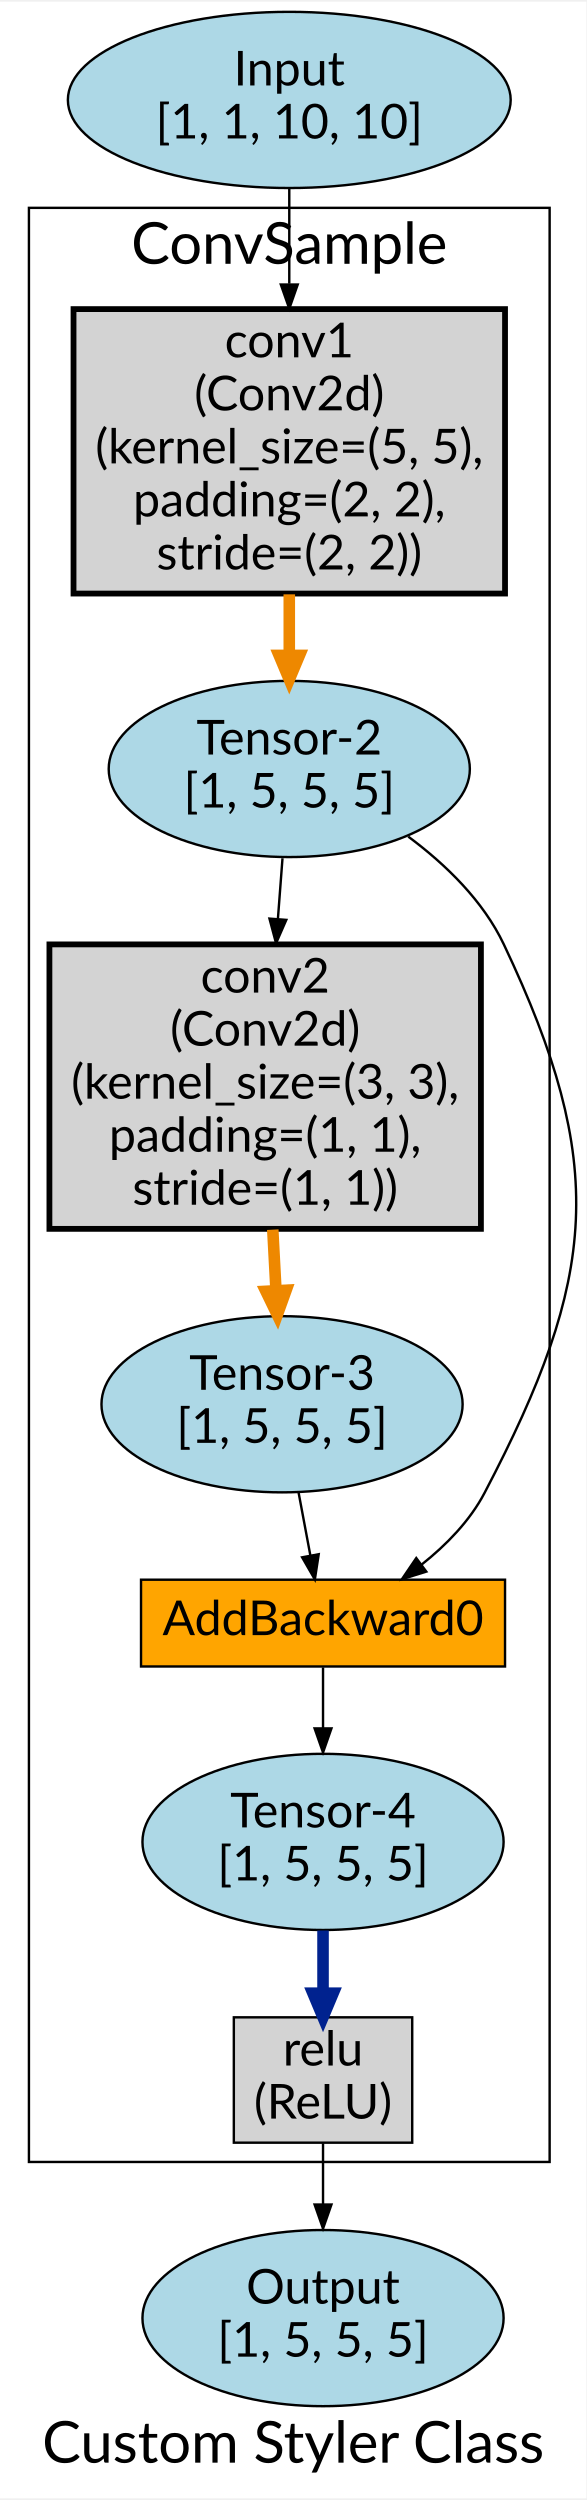
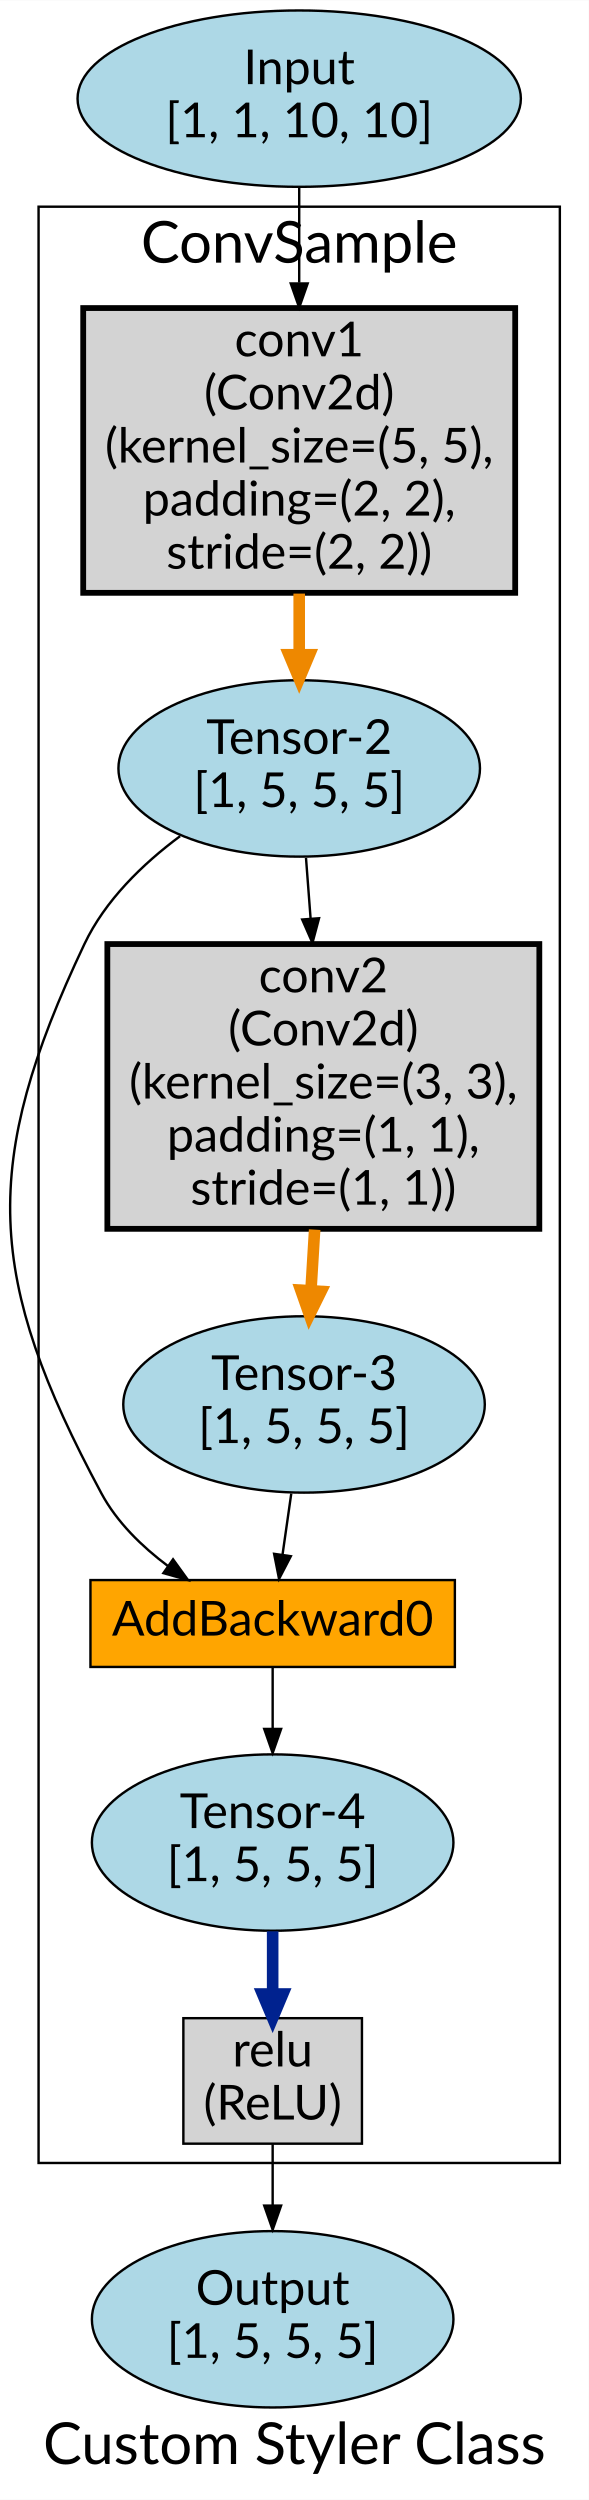
- <svg xmlns="http://www.w3.org/2000/svg" width="243pt" height="1036pt" viewBox="0.00 0.00 243.25 1035.70">
+ <svg xmlns="http://www.w3.org/2000/svg" width="244pt" height="1036pt" viewBox="0.00 0.00 243.98 1035.70">
  <g id="graph0" class="graph" transform="scale(1 1) rotate(0) translate(4 1031.696)">
-     <polygon fill="#ffffff" stroke="transparent" points="-4,4 -4,-1031.696 239.255,-1031.696 239.255,4 -4,4" />
-     <text text-anchor="middle" x="117.627" y="-10.8" font-family="Lato" font-size="24.00" fill="#000000">Custom Styler Class</text>
+     <polygon fill="#ffffff" stroke="transparent" points="-4,4 -4,-1031.696 239.98,-1031.696 239.98,4 -4,4" />
+     <text text-anchor="middle" x="117.99" y="-10.8" font-family="Lato" font-size="24.00" fill="#000000">Custom Styler Class</text>
    <g id="clust1" class="cluster">
-       <polygon fill="#ffffff" stroke="#000000" points="8,-135.539 8,-946.156 224,-946.156 224,-135.539 8,-135.539" />
-       <text text-anchor="middle" x="116" y="-922.956" font-family="Lato" font-size="24.00" fill="#000000">ConvSample</text>
+       <polygon fill="#ffffff" stroke="#000000" points="11.98,-135.539 11.98,-946.156 227.98,-946.156 227.98,-135.539 11.98,-135.539" />
+       <text text-anchor="middle" x="119.98" y="-922.956" font-family="Lato" font-size="24.00" fill="#000000">ConvSample</text>
    </g>
    <g id="node1" class="node">
-       <polygon fill="#d3d3d3" stroke="#000000" points="167,-195.539 93,-195.539 93,-143.539 167,-143.539 167,-195.539" />
-       <text text-anchor="middle" x="130" y="-175.539" font-family="Lato" font-size="20.00" fill="#000000">relu</text>
-       <text text-anchor="middle" x="130" y="-153.539" font-family="Lato" font-size="20.00" fill="#000000">(ReLU)</text>
+       <polygon fill="#d3d3d3" stroke="#000000" points="145.98,-195.539 71.98,-195.539 71.98,-143.539 145.98,-143.539 145.98,-195.539" />
+       <text text-anchor="middle" x="108.98" y="-175.539" font-family="Lato" font-size="20.00" fill="#000000">relu</text>
+       <text text-anchor="middle" x="108.98" y="-153.539" font-family="Lato" font-size="20.00" fill="#000000">(ReLU)</text>
    </g>
    <g id="node2" class="node">
-       <ellipse fill="#add8e6" stroke="#000000" cx="130" cy="-70.77" rx="74.907" ry="36.541" />
-       <text text-anchor="middle" x="130" y="-76.77" font-family="Lato" font-size="20.00" fill="#000000">Output</text>
-       <text text-anchor="middle" x="130" y="-54.77" font-family="Lato" font-size="20.00" fill="#000000">[1, 5, 5, 5]</text>
+       <ellipse fill="#add8e6" stroke="#000000" cx="108.98" cy="-70.77" rx="74.907" ry="36.541" />
+       <text text-anchor="middle" x="108.98" y="-76.77" font-family="Lato" font-size="20.00" fill="#000000">Output</text>
+       <text text-anchor="middle" x="108.98" y="-54.77" font-family="Lato" font-size="20.00" fill="#000000">[1, 5, 5, 5]</text>
    </g>
    <g id="edge1" class="edge">
-       <path fill="none" stroke="#000000" d="M130,-143.33C130,-135.525 130,-126.722 130,-118.008" />
-       <polygon fill="#000000" stroke="#000000" points="133.5,-117.885 130,-107.885 126.5,-117.885 133.5,-117.885" />
+       <path fill="none" stroke="#000000" d="M108.98,-143.33C108.98,-135.525 108.98,-126.722 108.98,-118.008" />
+       <polygon fill="#000000" stroke="#000000" points="112.481,-117.885 108.98,-107.885 105.481,-117.885 112.481,-117.885" />
    </g>
    <g id="node3" class="node">
-       <ellipse fill="#add8e6" stroke="#000000" cx="130" cy="-268.309" rx="74.907" ry="36.541" />
-       <text text-anchor="middle" x="130" y="-274.309" font-family="Lato" font-size="20.00" fill="#000000">Tensor-4</text>
-       <text text-anchor="middle" x="130" y="-252.309" font-family="Lato" font-size="20.00" fill="#000000">[1, 5, 5, 5]</text>
+       <ellipse fill="#add8e6" stroke="#000000" cx="121.98" cy="-449.848" rx="74.907" ry="36.541" />
+       <text text-anchor="middle" x="121.98" y="-455.848" font-family="Lato" font-size="20.00" fill="#000000">Tensor-3</text>
+       <text text-anchor="middle" x="121.98" y="-433.848" font-family="Lato" font-size="20.00" fill="#000000">[1, 5, 5, 5]</text>
+     </g>
+     <g id="node5" class="node">
+       <polygon fill="#ffa500" stroke="#000000" points="184.48,-377.078 33.48,-377.078 33.48,-341.078 184.48,-341.078 184.48,-377.078" />
+       <text text-anchor="middle" x="108.98" y="-354.078" font-family="Lato" font-size="20.00" fill="#000000">AddBackward0</text>
    </g>
    <g id="edge2" class="edge">
-       <path fill="none" stroke="#00228f" stroke-width="4.8" d="M130,-231.53C130,-223.124 130,-214.194 130,-205.809" />
-       <polygon fill="#00228f" stroke="#00228f" stroke-width="4.8" points="134.2,-205.558 130,-195.558 125.8,-205.558 134.2,-205.558" />
+       <path fill="none" stroke="#000000" d="M116.693,-412.928C115.481,-404.465 114.21,-395.594 113.058,-387.55" />
+       <polygon fill="#000000" stroke="#000000" points="116.509,-386.959 111.627,-377.556 109.58,-387.951 116.509,-386.959" />
    </g>
    <g id="node4" class="node">
-       <polygon fill="#d3d3d3" stroke="#000000" stroke-width="2.4" points="205.5,-904.156 26.5,-904.156 26.5,-786.156 205.5,-786.156 205.5,-904.156" />
-       <text text-anchor="middle" x="116" y="-884.156" font-family="Lato" font-size="20.00" fill="#000000">conv1</text>
-       <text text-anchor="middle" x="116" y="-862.156" font-family="Lato" font-size="20.00" fill="#000000">(Conv2d)</text>
-       <text text-anchor="middle" x="116" y="-840.156" font-family="Lato" font-size="20.00" fill="#000000">(kernel_size=(5, 5),</text>
-       <text text-anchor="middle" x="116" y="-818.156" font-family="Lato" font-size="20.00" fill="#000000">padding=(2, 2),</text>
-       <text text-anchor="middle" x="116" y="-796.156" font-family="Lato" font-size="20.00" fill="#000000">stride=(2, 2))</text>
+       <ellipse fill="#add8e6" stroke="#000000" cx="108.98" cy="-268.309" rx="74.907" ry="36.541" />
+       <text text-anchor="middle" x="108.98" y="-274.309" font-family="Lato" font-size="20.00" fill="#000000">Tensor-4</text>
+       <text text-anchor="middle" x="108.98" y="-252.309" font-family="Lato" font-size="20.00" fill="#000000">[1, 5, 5, 5]</text>
+     </g>
+     <g id="edge3" class="edge">
+       <path fill="none" stroke="#00228f" stroke-width="4.8" d="M108.98,-231.53C108.98,-223.124 108.98,-214.194 108.98,-205.809" />
+       <polygon fill="#00228f" stroke="#00228f" stroke-width="4.8" points="113.18,-205.558 108.98,-195.558 104.781,-205.558 113.18,-205.558" />
+     </g>
+     <g id="edge4" class="edge">
+       <path fill="none" stroke="#000000" d="M108.98,-340.71C108.98,-333.333 108.98,-324.458 108.98,-315.49" />
+       <polygon fill="#000000" stroke="#000000" points="112.481,-315.4 108.98,-305.4 105.481,-315.4 112.481,-315.4" />
+     </g>
+     <g id="node6" class="node">
+       <ellipse fill="#add8e6" stroke="#000000" cx="119.98" cy="-713.387" rx="74.907" ry="36.541" />
+       <text text-anchor="middle" x="119.98" y="-719.387" font-family="Lato" font-size="20.00" fill="#000000">Tensor-2</text>
+       <text text-anchor="middle" x="119.98" y="-697.387" font-family="Lato" font-size="20.00" fill="#000000">[1, 5, 5, 5]</text>
+     </g>
+     <g id="edge5" class="edge">
+       <path fill="none" stroke="#000000" d="M70.636,-685.345C54.981,-673.701 39.53,-658.652 30.98,-640.617 -12.361,-549.194 -9.832,-502.245 37.98,-413.078 44.395,-401.115 54.742,-391.013 65.575,-382.901" />
+       <polygon fill="#000000" stroke="#000000" points="67.703,-385.683 73.897,-377.087 63.694,-379.945 67.703,-385.683" />
+     </g>
+     <g id="node7" class="node">
+       <polygon fill="#d3d3d3" stroke="#000000" stroke-width="2.4" points="219.48,-640.617 40.48,-640.617 40.48,-522.617 219.48,-522.617 219.48,-640.617" />
+       <text text-anchor="middle" x="129.98" y="-620.617" font-family="Lato" font-size="20.00" fill="#000000">conv2</text>
+       <text text-anchor="middle" x="129.98" y="-598.617" font-family="Lato" font-size="20.00" fill="#000000">(Conv2d)</text>
+       <text text-anchor="middle" x="129.98" y="-576.617" font-family="Lato" font-size="20.00" fill="#000000">(kernel_size=(3, 3),</text>
+       <text text-anchor="middle" x="129.98" y="-554.617" font-family="Lato" font-size="20.00" fill="#000000">padding=(1, 1),</text>
+       <text text-anchor="middle" x="129.98" y="-532.617" font-family="Lato" font-size="20.00" fill="#000000">stride=(1, 1))</text>
+     </g>
+     <g id="edge6" class="edge">
+       <path fill="none" stroke="#000000" d="M122.793,-676.331C123.391,-668.452 124.04,-659.889 124.697,-651.239" />
+       <polygon fill="#000000" stroke="#000000" points="128.201,-651.317 125.468,-641.081 121.221,-650.788 128.201,-651.317" />
+     </g>
+     <g id="edge7" class="edge">
+       <path fill="none" stroke="#ee8800" stroke-width="4.8" d="M126.378,-522.286C125.865,-513.832 125.343,-505.233 124.846,-497.053" />
+       <polygon fill="#ee8800" stroke="#ee8800" stroke-width="4.8" points="129.032,-496.685 124.234,-486.959 120.647,-497.195 129.032,-496.685" />
    </g>
    <g id="node8" class="node">
-       <ellipse fill="#add8e6" stroke="#000000" cx="116" cy="-713.387" rx="74.907" ry="36.541" />
-       <text text-anchor="middle" x="116" y="-719.387" font-family="Lato" font-size="20.00" fill="#000000">Tensor-2</text>
-       <text text-anchor="middle" x="116" y="-697.387" font-family="Lato" font-size="20.00" fill="#000000">[1, 5, 5, 5]</text>
-     </g>
-     <g id="edge3" class="edge">
-       <path fill="none" stroke="#ee8800" stroke-width="4.8" d="M116,-785.825C116,-777.371 116,-768.773 116,-760.592" />
-       <polygon fill="#ee8800" stroke="#ee8800" stroke-width="4.8" points="120.2,-760.497 116,-750.498 111.8,-760.498 120.2,-760.497" />
-     </g>
-     <g id="node5" class="node">
-       <polygon fill="#d3d3d3" stroke="#000000" stroke-width="2.4" points="195.5,-640.617 16.5,-640.617 16.5,-522.617 195.5,-522.617 195.5,-640.617" />
-       <text text-anchor="middle" x="106" y="-620.617" font-family="Lato" font-size="20.00" fill="#000000">conv2</text>
-       <text text-anchor="middle" x="106" y="-598.617" font-family="Lato" font-size="20.00" fill="#000000">(Conv2d)</text>
-       <text text-anchor="middle" x="106" y="-576.617" font-family="Lato" font-size="20.00" fill="#000000">(kernel_size=(3, 3),</text>
-       <text text-anchor="middle" x="106" y="-554.617" font-family="Lato" font-size="20.00" fill="#000000">padding=(1, 1),</text>
-       <text text-anchor="middle" x="106" y="-532.617" font-family="Lato" font-size="20.00" fill="#000000">stride=(1, 1))</text>
-     </g>
-     <g id="node6" class="node">
-       <ellipse fill="#add8e6" stroke="#000000" cx="113" cy="-449.848" rx="74.907" ry="36.541" />
-       <text text-anchor="middle" x="113" y="-455.848" font-family="Lato" font-size="20.00" fill="#000000">Tensor-3</text>
-       <text text-anchor="middle" x="113" y="-433.848" font-family="Lato" font-size="20.00" fill="#000000">[1, 5, 5, 5]</text>
-     </g>
-     <g id="edge4" class="edge">
-       <path fill="none" stroke="#ee8800" stroke-width="4.8" d="M109.152,-522.286C109.601,-513.832 110.058,-505.233 110.492,-497.053" />
-       <polygon fill="#ee8800" stroke="#ee8800" stroke-width="4.8" points="114.692,-497.167 111.029,-486.959 106.304,-496.721 114.692,-497.167" />
-     </g>
-     <g id="node7" class="node">
-       <polygon fill="#ffa500" stroke="#000000" points="205.5,-377.078 54.5,-377.078 54.5,-341.078 205.5,-341.078 205.5,-377.078" />
-       <text text-anchor="middle" x="130" y="-354.078" font-family="Lato" font-size="20.00" fill="#000000">AddBackward0</text>
-     </g>
-     <g id="edge5" class="edge">
-       <path fill="none" stroke="#000000" d="M119.865,-413.19C121.498,-404.472 123.215,-395.307 124.761,-387.049" />
-       <polygon fill="#000000" stroke="#000000" points="128.21,-387.649 126.611,-377.176 121.329,-386.361 128.21,-387.649" />
-     </g>
-     <g id="edge6" class="edge">
-       <path fill="none" stroke="#000000" d="M130,-340.71C130,-333.333 130,-324.458 130,-315.49" />
-       <polygon fill="#000000" stroke="#000000" points="133.5,-315.4 130,-305.4 126.5,-315.4 133.5,-315.4" />
+       <polygon fill="#d3d3d3" stroke="#000000" stroke-width="2.4" points="209.48,-904.156 30.48,-904.156 30.48,-786.156 209.48,-786.156 209.48,-904.156" />
+       <text text-anchor="middle" x="119.98" y="-884.156" font-family="Lato" font-size="20.00" fill="#000000">conv1</text>
+       <text text-anchor="middle" x="119.98" y="-862.156" font-family="Lato" font-size="20.00" fill="#000000">(Conv2d)</text>
+       <text text-anchor="middle" x="119.98" y="-840.156" font-family="Lato" font-size="20.00" fill="#000000">(kernel_size=(5, 5),</text>
+       <text text-anchor="middle" x="119.98" y="-818.156" font-family="Lato" font-size="20.00" fill="#000000">padding=(2, 2),</text>
+       <text text-anchor="middle" x="119.98" y="-796.156" font-family="Lato" font-size="20.00" fill="#000000">stride=(2, 2))</text>
    </g>
    <g id="edge8" class="edge">
-       <path fill="none" stroke="#000000" d="M113.188,-676.331C112.59,-668.452 111.94,-659.889 111.284,-651.239" />
-       <polygon fill="#000000" stroke="#000000" points="114.76,-650.788 110.513,-641.081 107.78,-651.317 114.76,-650.788" />
-     </g>
-     <g id="edge7" class="edge">
-       <path fill="none" stroke="#000000" d="M165.344,-685.345C181,-673.701 196.45,-658.652 205,-640.617 248.348,-549.181 243.967,-502.709 197,-413.078 190.927,-401.488 181.167,-391.508 170.953,-383.392" />
-       <polygon fill="#000000" stroke="#000000" points="172.843,-380.436 162.727,-377.288 168.672,-386.058 172.843,-380.436" />
+       <path fill="none" stroke="#ee8800" stroke-width="4.8" d="M119.98,-785.825C119.98,-777.371 119.98,-768.773 119.98,-760.592" />
+       <polygon fill="#ee8800" stroke="#ee8800" stroke-width="4.8" points="124.18,-760.497 119.98,-750.498 115.781,-760.498 124.18,-760.497" />
    </g>
    <g id="node9" class="node">
-       <ellipse fill="#add8e6" stroke="#000000" cx="116" cy="-990.926" rx="91.848" ry="36.541" />
-       <text text-anchor="middle" x="116" y="-996.926" font-family="Lato" font-size="20.00" fill="#000000">Input</text>
-       <text text-anchor="middle" x="116" y="-974.926" font-family="Lato" font-size="20.00" fill="#000000">[1, 1, 10, 10]</text>
+       <ellipse fill="#add8e6" stroke="#000000" cx="119.98" cy="-990.926" rx="91.848" ry="36.541" />
+       <text text-anchor="middle" x="119.98" y="-996.926" font-family="Lato" font-size="20.00" fill="#000000">Input</text>
+       <text text-anchor="middle" x="119.98" y="-974.926" font-family="Lato" font-size="20.00" fill="#000000">[1, 1, 10, 10]</text>
    </g>
    <g id="edge9" class="edge">
-       <path fill="none" stroke="#000000" d="M116,-954.142C116,-942.112 116,-928.325 116,-914.696" />
-       <polygon fill="#000000" stroke="#000000" points="119.5,-914.335 116,-904.335 112.5,-914.335 119.5,-914.335" />
+       <path fill="none" stroke="#000000" d="M119.98,-954.142C119.98,-942.112 119.98,-928.325 119.98,-914.696" />
+       <polygon fill="#000000" stroke="#000000" points="123.481,-914.335 119.98,-904.335 116.481,-914.335 123.481,-914.335" />
    </g>
  </g>
</svg>
